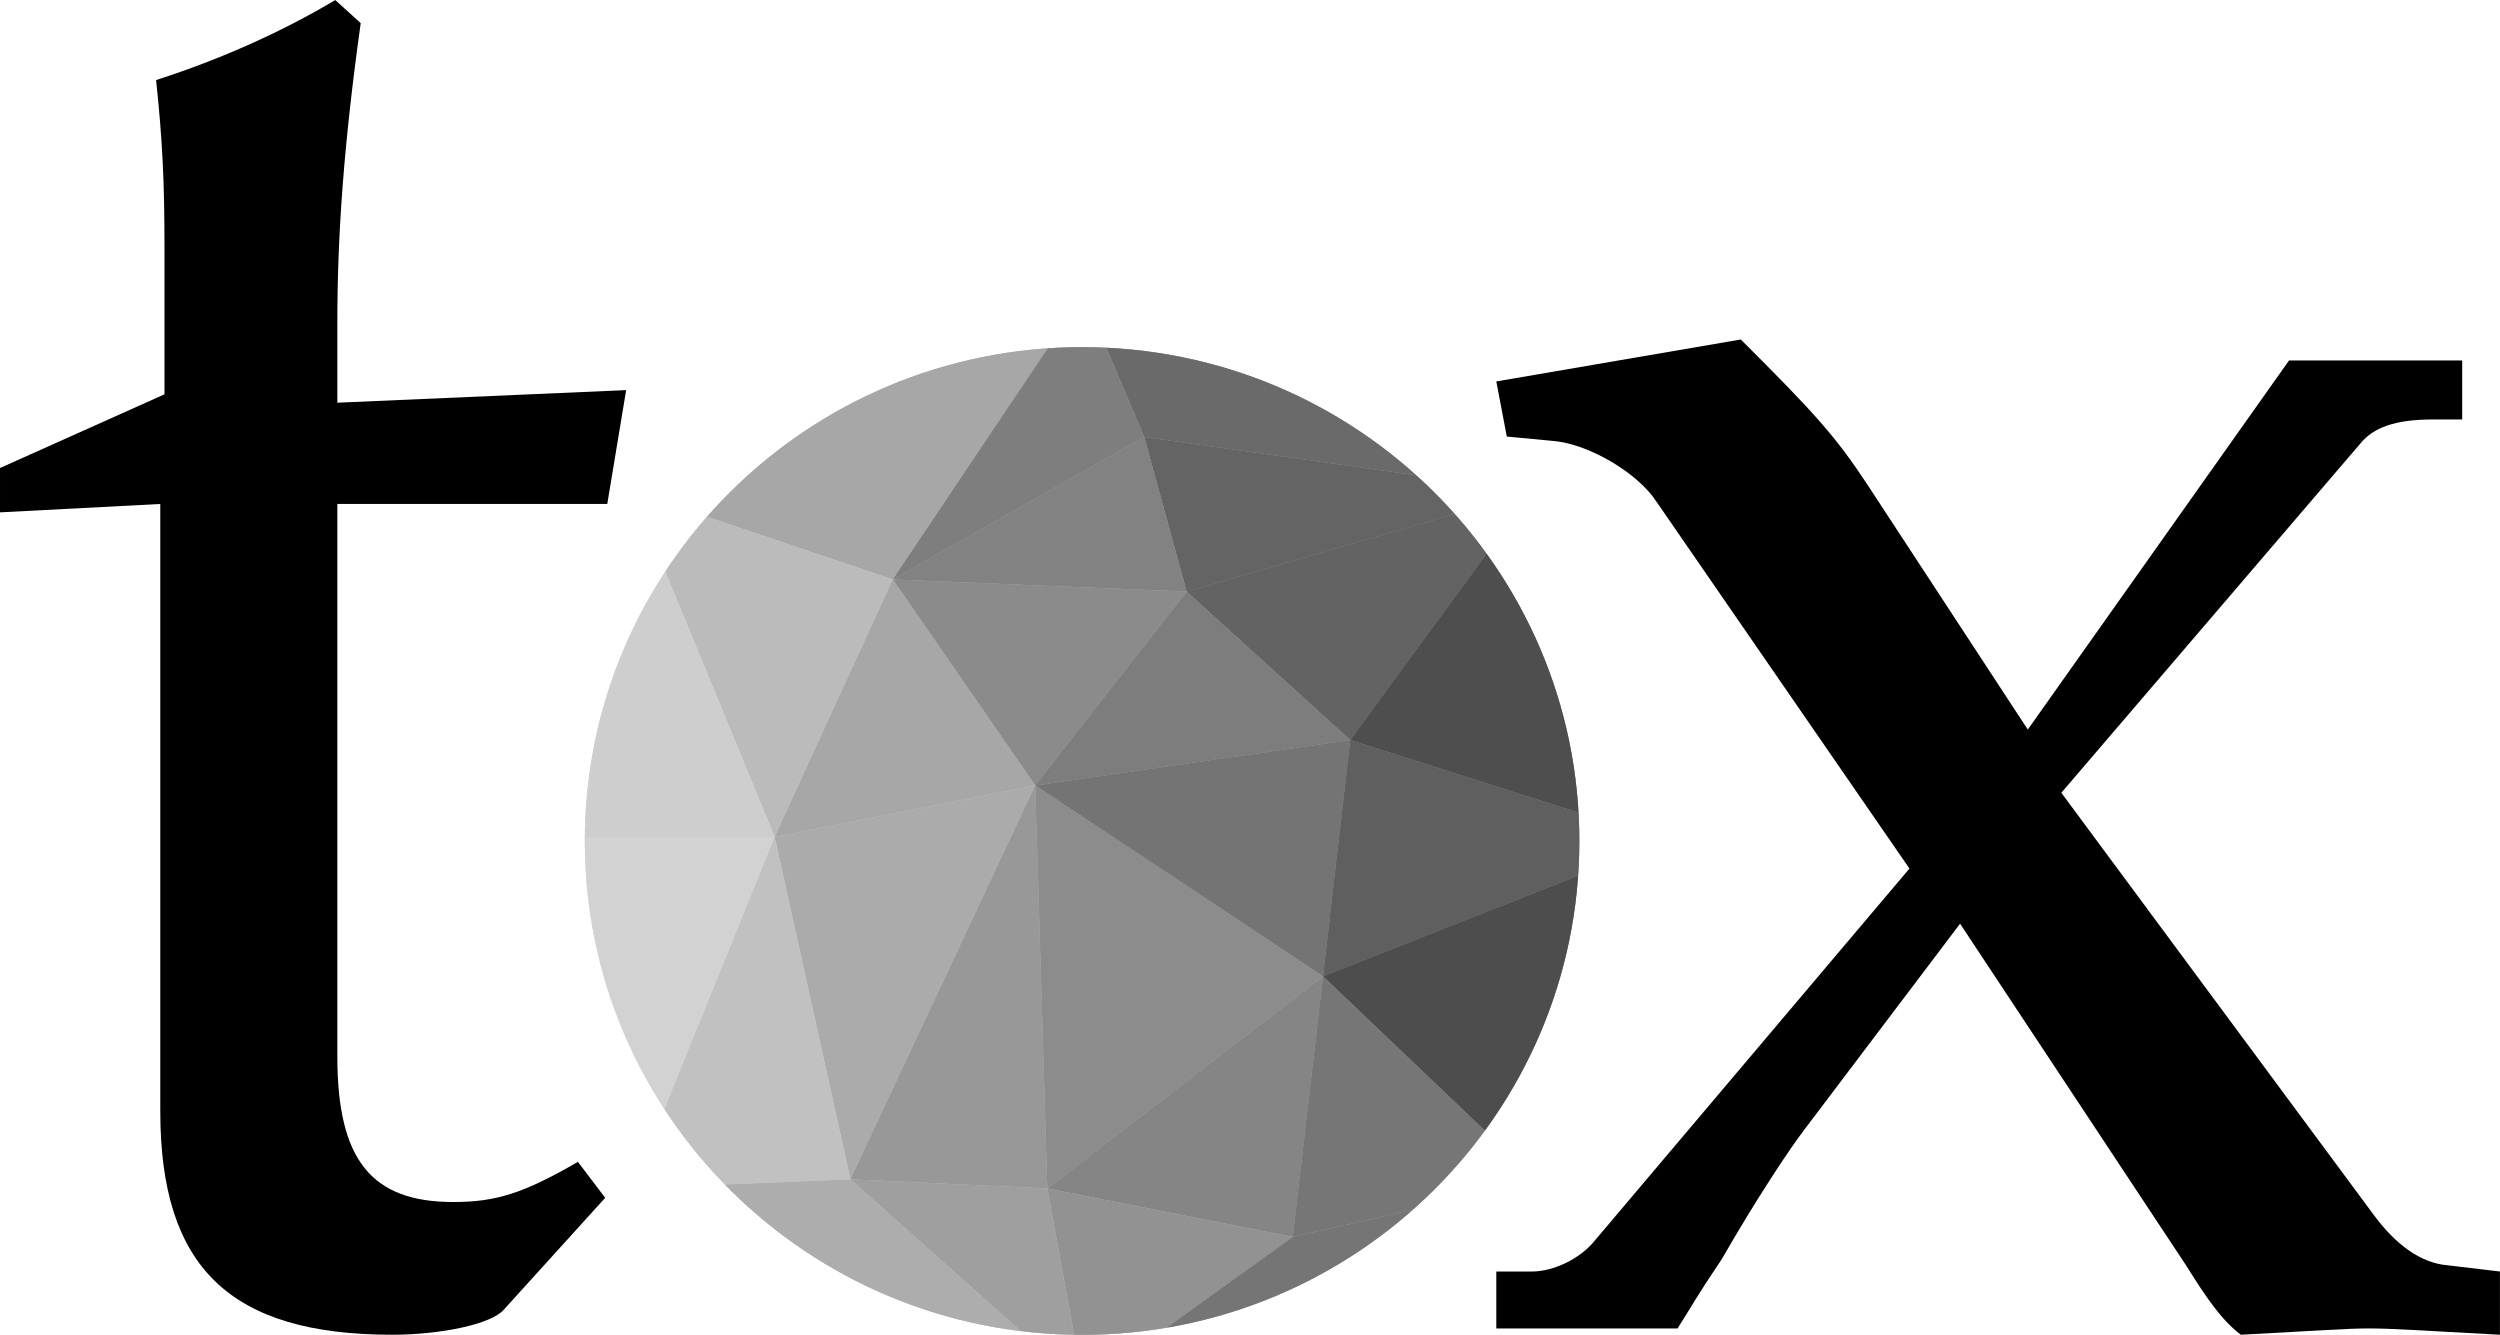
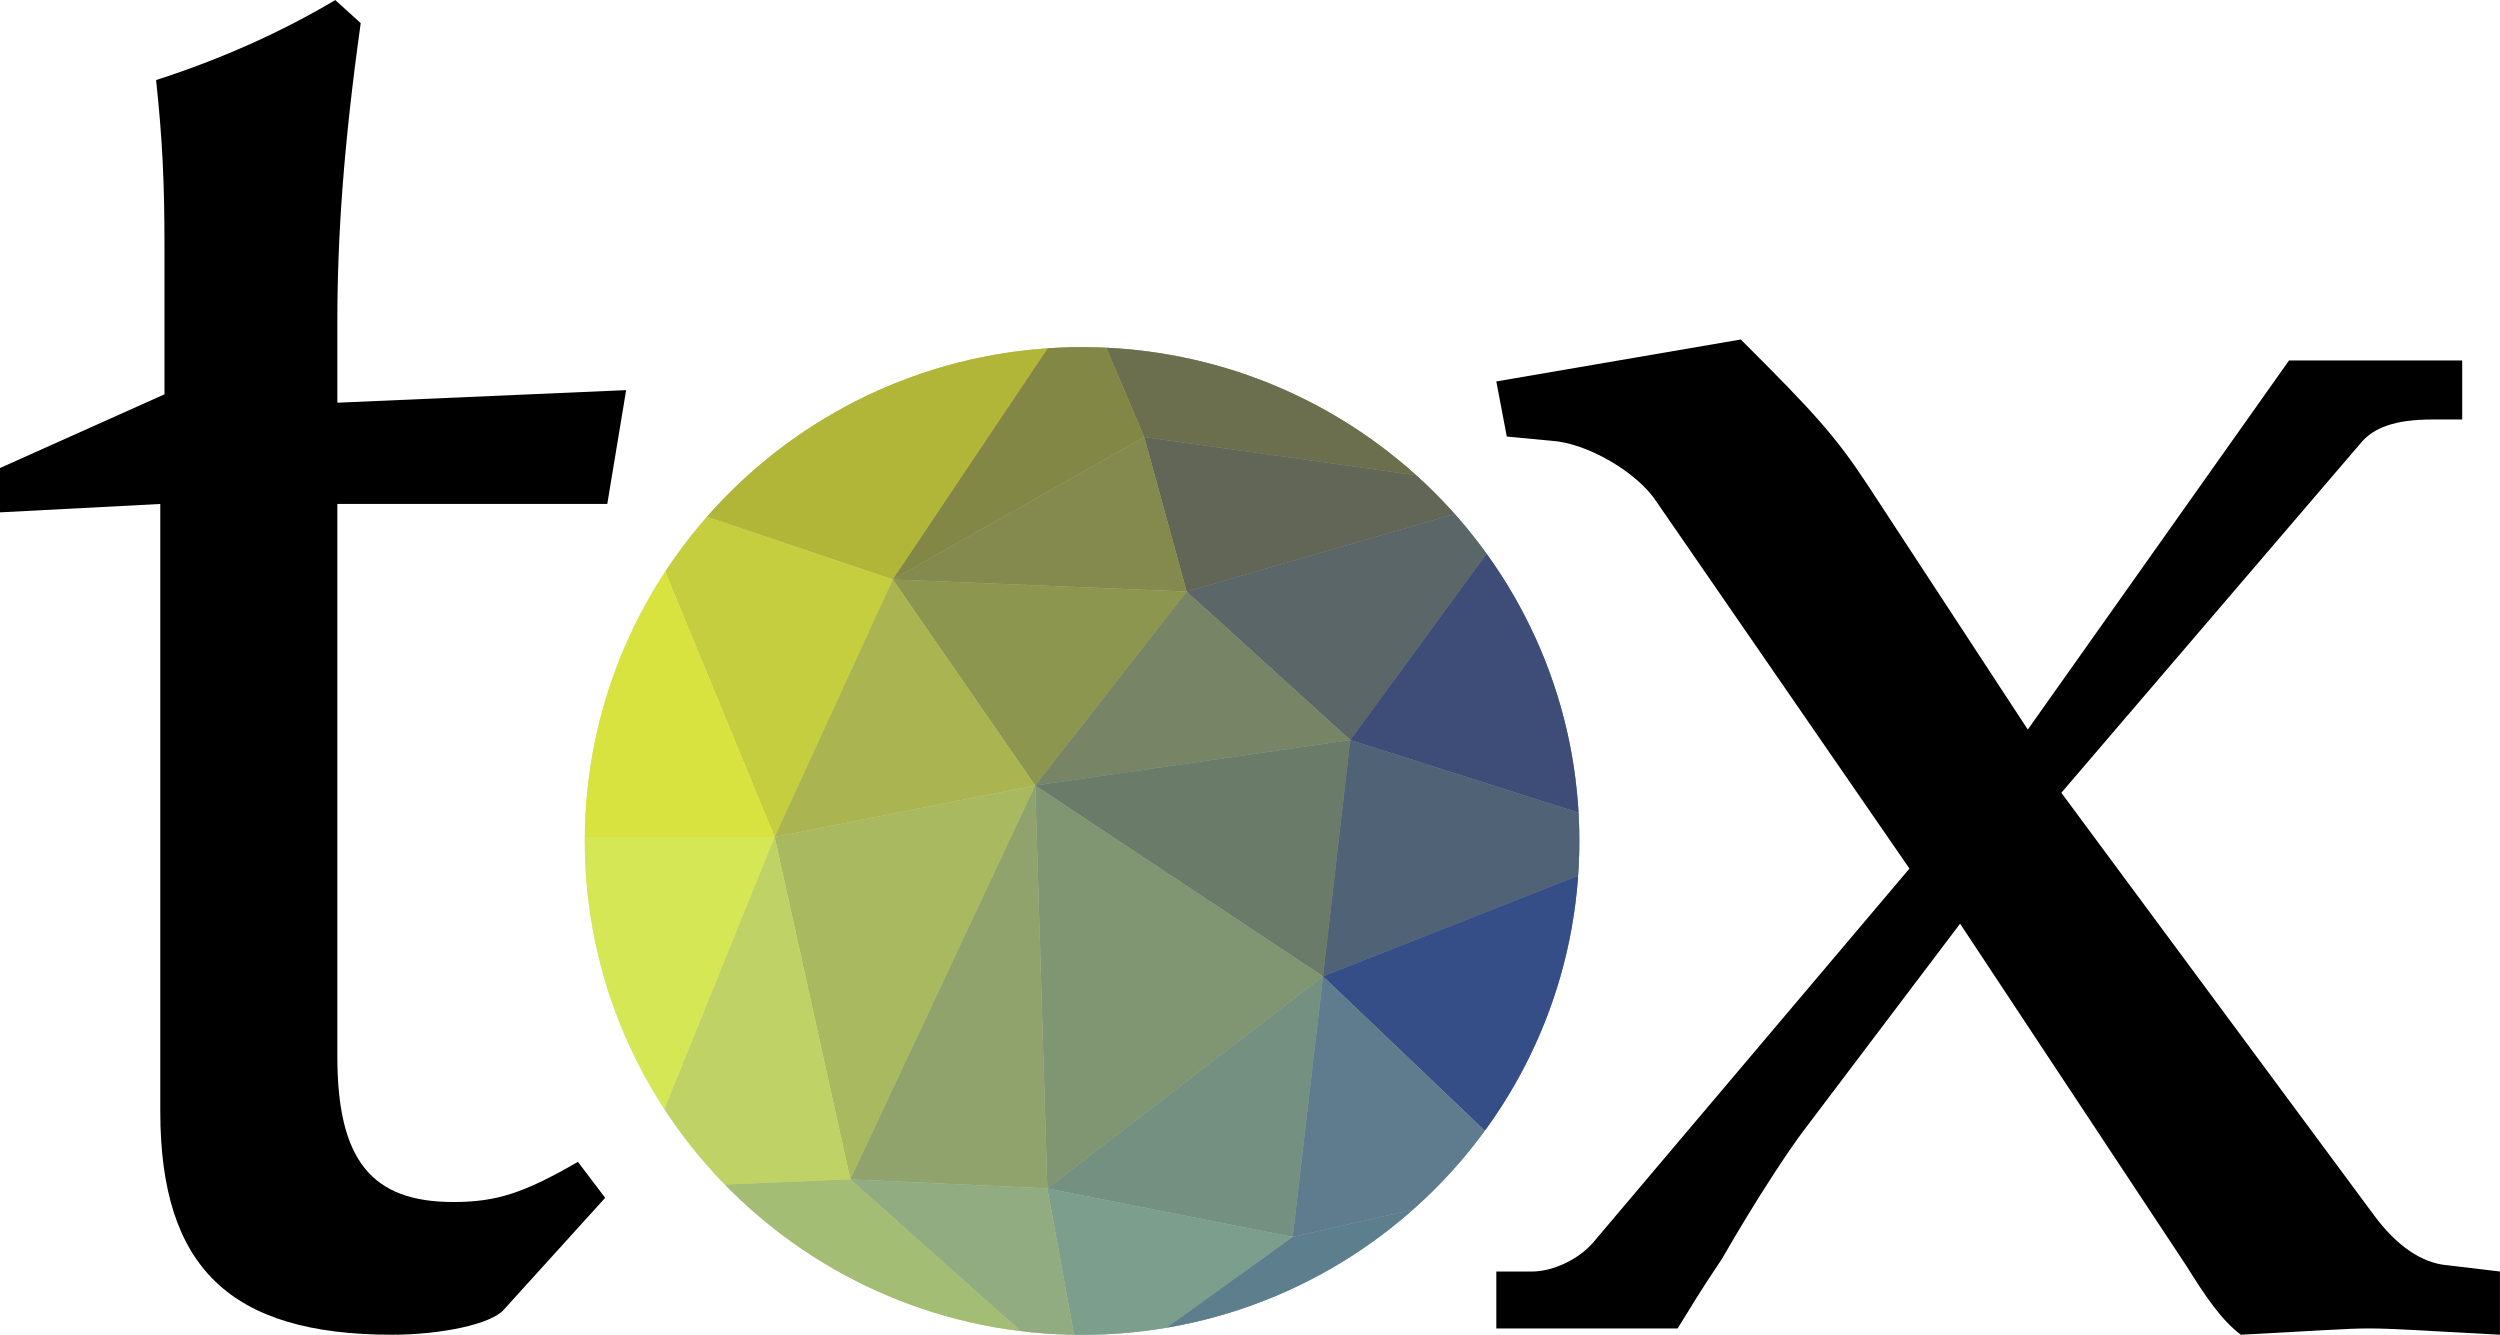
<svg xmlns="http://www.w3.org/2000/svg" xmlns:xlink="http://www.w3.org/1999/xlink" width="130.386mm" height="69.618mm" viewBox="0 0 130.386 69.618" version="1.1" id="svg8" style="enable-background:new">
  <defs id="defs2">
+     <style>
+     .backgroundImageFilterWithLuminocityMode {
+       filter: url(.#backgroundImageFilterWithLuminocityModeBlend);
+     }
+     </style>
    <linearGradient id="linearGradient6236">
      <stop id="stop6232" offset="0" style="stop-color:#ffff00;stop-opacity:1;" />
      <stop id="stop6234" offset="1" style="stop-color:#ffff00;stop-opacity:0;" />
    </linearGradient>
    <meshgradient gradientTransform="translate(-164.4221,-271.4246)" id="meshgradient818" gradientUnits="userSpaceOnUse" x="-65.352" y="100.944">
      <meshrow id="meshrow820">
        <meshpatch id="meshpatch822">
          <stop path="c 35.366,0  70.732,0  106.098,0" style="stop-color:#ffff00;stop-opacity:1" id="stop824" />
          <stop path="c 0,33.073  0,66.146  0,99.219" style="stop-color:#101070;stop-opacity:1" id="stop826" />
          <stop path="c -35.366,0  -70.732,0  -106.098,0" style="stop-color:#295aab;stop-opacity:1" id="stop828" />
          <stop path="c 0,-33.073  0,-66.146  0,-99.219" style="stop-color:#e5ff80;stop-opacity:1" id="stop830" />
        </meshpatch>
      </meshrow>
    </meshgradient>
    <clipPath id="clipPath1762" clipPathUnits="userSpaceOnUse">
      <ellipse ry="43.127" rx="43.427" cy="151.633" cx="-24.598" id="ellipse1764" style="opacity:0.244;fill:#1144a7;fill-opacity:1;stroke:none;stroke-width:0.265;stroke-miterlimit:4;stroke-dasharray:0, 0.265, 0.53, 0.795, 1.06, 1.325, 1.59, 1.855, 2.12, 2.385, 2.65, 2.915, 3.18, 3.445, 3.71;stroke-dashoffset:0;stroke-opacity:1" />
    </clipPath>
-     <filter id="filter2753" style="color-interpolation-filters:sRGB">
+     <filter id="backgroundImageFilterWithLuminocityModeBlend" style="color-interpolation-filters:sRGB">
      <feBlend id="feBlend2755" in2="BackgroundImage" mode="luminosity" />
    </filter>
    <linearGradient gradientUnits="userSpaceOnUse" y2="-8.8817842e-16" x2="8.416" y1="-8.8817842e-16" x1="-8.416" id="linearGradient6252" xlink:href="#linearGradient6236" />
  </defs>
  <g transform="translate(164.4221,271.4246)" id="layer1" style="display:none;opacity:1">
    <path style="opacity:1;fill:url(#meshgradient818);fill-opacity:1;stroke:none;stroke-width:0.265;stroke-miterlimit:4;stroke-dasharray:0, 0.265, 0.53, 0.795, 1.06, 1.325, 1.59, 1.855, 2.12, 2.385, 2.65, 2.915, 3.18, 3.445, 3.71;stroke-dashoffset:0;stroke-opacity:1" d="m 40.746,150.553 a 53.049,49.609 0 0 1 -53.049,49.609 53.049,49.609 0 0 1 -53.049,-49.609 53.049,49.609 0 0 1 53.049,-49.609 53.049,49.609 0 0 1 53.049,49.609 z" id="path815" />
  </g>
-   <g transform="translate(164.4221,271.4246)" style="display:inline;filter:url(#filter2753)" id="layer2">
+   <g transform="translate(164.4221,271.4246)" style="display: inline" id="layer2" class="backgroundImageFilterWithLuminocityMode">
    <g style="opacity:1;stroke-width:1.674" clip-path="url(#clipPath1762)" transform="matrix(0.5972171,0,0,0.5972171,-93.29697,-318.1209)" id="g1744">
      <g id="g1445" transform="translate(-12.43542,1.058333)" style="opacity:0.824;stroke-width:1.674">
        <path id="path1064" style="fill:#676b48;fill-opacity:0.963;stroke:none;stroke-width:0.443;stroke-linecap:round;stroke-linejoin:round" d="M -6.731,115.299 27.136,120.062 -12.022,102.864 Z" />
        <path id="path1066" style="fill:#aeb332;fill-opacity:0.958;stroke:none;stroke-width:0.443;stroke-linecap:round;stroke-linejoin:round" d="m -51.445,120.062 22.754,7.673 16.669,-24.871 z" />
        <path id="path1068" style="fill:#7f833e;fill-opacity:0.965;stroke:none;stroke-width:0.443;stroke-linecap:round;stroke-linejoin:round" d="M -28.691,127.735 -6.731,115.299 -12.022,102.864 Z" />
        <path id="path1070" style="fill:#5c6351;fill-opacity:0.975;stroke:none;stroke-width:0.443;stroke-linecap:round;stroke-linejoin:round" d="m -3.026,128.793 30.163,-8.731 -33.867,-4.762 z" />
        <path id="path1072" style="fill:#808748;fill-opacity:0.965;stroke:none;stroke-width:0.443;stroke-linecap:round;stroke-linejoin:round" d="m -28.691,127.735 25.665,1.058 -3.704,-13.494 z" />
        <path id="path1074" style="fill:#556163;fill-opacity:0.964;stroke:none;stroke-width:0.443;stroke-linecap:round;stroke-linejoin:round" d="m 11.261,141.758 15.875,-21.696 -30.163,8.731 z" />
        <path id="path1076" style="fill:#89934a;fill-opacity:0.977;stroke:none;stroke-width:0.443;stroke-linecap:round;stroke-linejoin:round" d="M -16.256,145.726 -3.026,128.793 -28.691,127.735 Z" />
        <path id="path1078" style="fill:#c3cc39;fill-opacity:0.964;stroke:none;stroke-width:0.443;stroke-linecap:round;stroke-linejoin:round" d="m -51.445,120.062 12.435,30.163 10.319,-22.49 z" />
        <path id="path1080" style="fill:#384875;fill-opacity:0.962;stroke:none;stroke-width:0.443;stroke-linecap:round;stroke-linejoin:round" d="M 11.261,141.758 38.894,150.553 27.136,120.062 Z" />
        <path id="path1082" style="fill:#a7b44c;fill-opacity:0.962;stroke:none;stroke-width:0.443;stroke-linecap:round;stroke-linejoin:round" d="m -39.01,150.224 22.754,-4.498 -12.435,-17.992 z" />
        <path id="path1084" style="fill:#d8e33a;fill-opacity:0.961;stroke:none;stroke-width:0.443;stroke-linecap:round;stroke-linejoin:round" d="m -63.219,150.224 h 24.21 l -12.435,-30.163 z" />
        <path id="path1086" style="fill:#738261;fill-opacity:0.961;stroke:none;stroke-width:0.443;stroke-linecap:round;stroke-linejoin:round" d="M -16.256,145.726 11.261,141.758 -3.026,128.793 Z" />
        <path id="path1088" style="fill:#667867;fill-opacity:0.974;stroke:none;stroke-width:0.443;stroke-linecap:round;stroke-linejoin:round" d="M -16.256,145.726 8.88,162.395 11.261,141.758 Z" />
        <path id="path1090" style="fill:#4a5e72;fill-opacity:0.973;stroke:none;stroke-width:0.443;stroke-linecap:round;stroke-linejoin:round" d="M 8.88,162.395 38.894,150.553 11.261,141.758 Z" />
        <path id="path1092" style="fill:#304a83;fill-opacity:0.966;stroke:none;stroke-width:0.443;stroke-linecap:round;stroke-linejoin:round" d="m 8.88,162.395 18.769,17.898 11.245,-29.74 z" />
        <path id="path1094" style="fill:#d7e750;fill-opacity:0.961;stroke:none;stroke-width:0.443;stroke-linecap:round;stroke-linejoin:round" d="m -51.445,180.916 12.435,-30.692 h -24.21 z" />
        <path id="path1096" style="fill:#7d936e;fill-opacity:0.964;stroke:none;stroke-width:0.443;stroke-linecap:round;stroke-linejoin:round" d="M -15.197,180.916 8.88,162.395 -16.256,145.726 Z" />
        <path id="path1098" style="fill:#a6b75a;fill-opacity:0.964;stroke:none;stroke-width:0.443;stroke-linecap:round;stroke-linejoin:round" d="m -32.395,180.122 16.14,-34.396 -22.754,4.498 z" />
        <path id="path1100" style="fill:#8ca168;fill-opacity:0.97;stroke:none;stroke-width:0.443;stroke-linecap:round;stroke-linejoin:round" d="m -32.395,180.122 17.198,0.794 -1.058,-35.19 z" />
        <path id="path1102" style="fill:#bed261;fill-opacity:0.962;stroke:none;stroke-width:0.443;stroke-linecap:round;stroke-linejoin:round" d="m -51.445,180.916 19.05,-0.794 -6.615,-29.898 z" />
        <path id="path1104" style="fill:#708c7d;fill-opacity:0.969;stroke:none;stroke-width:0.443;stroke-linecap:round;stroke-linejoin:round" d="M -15.197,180.916 6.234,185.149 8.88,162.395 Z" />
        <path id="path1106" style="fill:#5a7a8b;fill-opacity:0.961;stroke:none;stroke-width:0.443;stroke-linecap:round;stroke-linejoin:round" d="M 6.234,185.149 27.649,180.293 8.88,162.395 Z" />
        <path id="path1108" style="fill:#789a8a;fill-opacity:0.964;stroke:none;stroke-width:0.443;stroke-linecap:round;stroke-linejoin:round" d="M -12.022,198.285 6.234,185.149 -15.197,180.916 Z" />
        <path id="path1110" style="fill:#8daa7d;fill-opacity:0.963;stroke:none;stroke-width:0.443;stroke-linecap:round;stroke-linejoin:round" d="m -32.395,180.122 20.373,18.163 -3.175,-17.369 z" />
        <path id="path1112" style="fill:#a1ba70;fill-opacity:0.967;stroke:none;stroke-width:0.443;stroke-linecap:round;stroke-linejoin:round" d="m -51.445,180.916 39.423,17.369 -20.373,-18.163 z" />
        <path id="path1114" style="fill:#587a88;fill-opacity:0.956;stroke:none;stroke-width:0.443;stroke-linecap:round;stroke-linejoin:round" d="M -12.022,198.285 27.649,180.293 6.234,185.149 Z" />
      </g>
      <g style="opacity:0.824;stroke-width:1.674" transform="translate(-12.43542,1.058333)" id="g1607">
        <path d="M -6.731,115.299 27.136,120.062 -12.022,102.864 Z" style="fill:#676b48;fill-opacity:0.963;stroke:none;stroke-width:0.443;stroke-linecap:round;stroke-linejoin:round" id="path1555" />
        <path d="m -51.445,120.062 22.754,7.673 16.669,-24.871 z" style="fill:#aeb332;fill-opacity:0.958;stroke:none;stroke-width:0.443;stroke-linecap:round;stroke-linejoin:round" id="path1557" />
        <path d="M -28.691,127.735 -6.731,115.299 -12.022,102.864 Z" style="fill:#7f833e;fill-opacity:0.965;stroke:none;stroke-width:0.443;stroke-linecap:round;stroke-linejoin:round" id="path1559" />
        <path d="m -3.026,128.793 30.163,-8.731 -33.867,-4.762 z" style="fill:#5c6351;fill-opacity:0.975;stroke:none;stroke-width:0.443;stroke-linecap:round;stroke-linejoin:round" id="path1561" />
        <path d="m -28.691,127.735 25.665,1.058 -3.704,-13.494 z" style="fill:#808748;fill-opacity:0.965;stroke:none;stroke-width:0.443;stroke-linecap:round;stroke-linejoin:round" id="path1563" />
        <path d="m 11.261,141.758 15.875,-21.696 -30.163,8.731 z" style="fill:#556163;fill-opacity:0.964;stroke:none;stroke-width:0.443;stroke-linecap:round;stroke-linejoin:round" id="path1565" />
        <path d="M -16.256,145.726 -3.026,128.793 -28.691,127.735 Z" style="fill:#89934a;fill-opacity:0.977;stroke:none;stroke-width:0.443;stroke-linecap:round;stroke-linejoin:round" id="path1567" />
        <path d="m -51.445,120.062 12.435,30.163 10.319,-22.49 z" style="fill:#c3cc39;fill-opacity:0.964;stroke:none;stroke-width:0.443;stroke-linecap:round;stroke-linejoin:round" id="path1569" />
        <path d="M 11.261,141.758 38.894,150.553 27.136,120.062 Z" style="fill:#384875;fill-opacity:0.962;stroke:none;stroke-width:0.443;stroke-linecap:round;stroke-linejoin:round" id="path1571" />
        <path d="m -39.01,150.224 22.754,-4.498 -12.435,-17.992 z" style="fill:#a7b44c;fill-opacity:0.962;stroke:none;stroke-width:0.443;stroke-linecap:round;stroke-linejoin:round" id="path1573" />
        <path d="m -63.219,150.224 h 24.21 l -12.435,-30.163 z" style="fill:#d8e33a;fill-opacity:0.961;stroke:none;stroke-width:0.443;stroke-linecap:round;stroke-linejoin:round" id="path1575" />
        <path d="M -16.256,145.726 11.261,141.758 -3.026,128.793 Z" style="fill:#738261;fill-opacity:0.961;stroke:none;stroke-width:0.443;stroke-linecap:round;stroke-linejoin:round" id="path1577" />
        <path d="M -16.256,145.726 8.88,162.395 11.261,141.758 Z" style="fill:#667867;fill-opacity:0.974;stroke:none;stroke-width:0.443;stroke-linecap:round;stroke-linejoin:round" id="path1579" />
        <path d="M 8.88,162.395 38.894,150.553 11.261,141.758 Z" style="fill:#4a5e72;fill-opacity:0.973;stroke:none;stroke-width:0.443;stroke-linecap:round;stroke-linejoin:round" id="path1581" />
        <path d="m 8.88,162.395 18.769,17.898 11.245,-29.74 z" style="fill:#304a83;fill-opacity:0.966;stroke:none;stroke-width:0.443;stroke-linecap:round;stroke-linejoin:round" id="path1583" />
        <path d="m -51.445,180.916 12.435,-30.692 h -24.21 z" style="fill:#d7e750;fill-opacity:0.961;stroke:none;stroke-width:0.443;stroke-linecap:round;stroke-linejoin:round" id="path1585" />
        <path d="M -15.197,180.916 8.88,162.395 -16.256,145.726 Z" style="fill:#7d936e;fill-opacity:0.964;stroke:none;stroke-width:0.443;stroke-linecap:round;stroke-linejoin:round" id="path1587" />
        <path d="m -32.395,180.122 16.14,-34.396 -22.754,4.498 z" style="fill:#a6b75a;fill-opacity:0.964;stroke:none;stroke-width:0.443;stroke-linecap:round;stroke-linejoin:round" id="path1589" />
        <path d="m -32.395,180.122 17.198,0.794 -1.058,-35.19 z" style="fill:#8ca168;fill-opacity:0.97;stroke:none;stroke-width:0.443;stroke-linecap:round;stroke-linejoin:round" id="path1591" />
        <path d="m -51.445,180.916 19.05,-0.794 -6.615,-29.898 z" style="fill:#bed261;fill-opacity:0.962;stroke:none;stroke-width:0.443;stroke-linecap:round;stroke-linejoin:round" id="path1593" />
        <path d="M -15.197,180.916 6.234,185.149 8.88,162.395 Z" style="fill:#708c7d;fill-opacity:0.969;stroke:none;stroke-width:0.443;stroke-linecap:round;stroke-linejoin:round" id="path1595" />
        <path d="M 6.234,185.149 27.649,180.293 8.88,162.395 Z" style="fill:#5a7a8b;fill-opacity:0.961;stroke:none;stroke-width:0.443;stroke-linecap:round;stroke-linejoin:round" id="path1597" />
        <path d="M -12.022,198.285 6.234,185.149 -15.197,180.916 Z" style="fill:#789a8a;fill-opacity:0.964;stroke:none;stroke-width:0.443;stroke-linecap:round;stroke-linejoin:round" id="path1599" />
        <path d="m -32.395,180.122 20.373,18.163 -3.175,-17.369 z" style="fill:#8daa7d;fill-opacity:0.963;stroke:none;stroke-width:0.443;stroke-linecap:round;stroke-linejoin:round" id="path1601" />
        <path d="m -51.445,180.916 39.423,17.369 -20.373,-18.163 z" style="fill:#a1ba70;fill-opacity:0.967;stroke:none;stroke-width:0.443;stroke-linecap:round;stroke-linejoin:round" id="path1603" />
        <path d="M -12.022,198.285 27.649,180.293 6.234,185.149 Z" style="fill:#587a88;fill-opacity:0.956;stroke:none;stroke-width:0.443;stroke-linecap:round;stroke-linejoin:round" id="path1605" />
      </g>
      <g id="g1661" transform="translate(-12.43542,1.058333)" style="opacity:0.244;stroke-width:1.674">
        <path id="path1609" style="fill:#676b48;fill-opacity:0.963;stroke:none;stroke-width:0.443;stroke-linecap:round;stroke-linejoin:round" d="M -6.731,115.299 27.136,120.062 -12.022,102.864 Z" />
        <path id="path1611" style="fill:#aeb332;fill-opacity:0.958;stroke:none;stroke-width:0.443;stroke-linecap:round;stroke-linejoin:round" d="m -51.445,120.062 22.754,7.673 16.669,-24.871 z" />
        <path id="path1613" style="fill:#7f833e;fill-opacity:0.965;stroke:none;stroke-width:0.443;stroke-linecap:round;stroke-linejoin:round" d="M -28.691,127.735 -6.731,115.299 -12.022,102.864 Z" />
        <path id="path1615" style="fill:#5c6351;fill-opacity:0.975;stroke:none;stroke-width:0.443;stroke-linecap:round;stroke-linejoin:round" d="m -3.026,128.793 30.163,-8.731 -33.867,-4.762 z" />
        <path id="path1617" style="fill:#808748;fill-opacity:0.965;stroke:none;stroke-width:0.443;stroke-linecap:round;stroke-linejoin:round" d="m -28.691,127.735 25.665,1.058 -3.704,-13.494 z" />
        <path id="path1619" style="fill:#556163;fill-opacity:0.964;stroke:none;stroke-width:0.443;stroke-linecap:round;stroke-linejoin:round" d="m 11.261,141.758 15.875,-21.696 -30.163,8.731 z" />
        <path id="path1621" style="fill:#89934a;fill-opacity:0.977;stroke:none;stroke-width:0.443;stroke-linecap:round;stroke-linejoin:round" d="M -16.256,145.726 -3.026,128.793 -28.691,127.735 Z" />
        <path id="path1623" style="fill:#c3cc39;fill-opacity:0.964;stroke:none;stroke-width:0.443;stroke-linecap:round;stroke-linejoin:round" d="m -51.445,120.062 12.435,30.163 10.319,-22.49 z" />
        <path id="path1625" style="fill:#384875;fill-opacity:0.962;stroke:none;stroke-width:0.443;stroke-linecap:round;stroke-linejoin:round" d="M 11.261,141.758 38.894,150.553 27.136,120.062 Z" />
        <path id="path1627" style="fill:#a7b44c;fill-opacity:0.962;stroke:none;stroke-width:0.443;stroke-linecap:round;stroke-linejoin:round" d="m -39.01,150.224 22.754,-4.498 -12.435,-17.992 z" />
        <path id="path1629" style="fill:#d8e33a;fill-opacity:0.961;stroke:none;stroke-width:0.443;stroke-linecap:round;stroke-linejoin:round" d="m -63.219,150.224 h 24.21 l -12.435,-30.163 z" />
        <path id="path1631" style="fill:#738261;fill-opacity:0.961;stroke:none;stroke-width:0.443;stroke-linecap:round;stroke-linejoin:round" d="M -16.256,145.726 11.261,141.758 -3.026,128.793 Z" />
        <path id="path1633" style="fill:#667867;fill-opacity:0.974;stroke:none;stroke-width:0.443;stroke-linecap:round;stroke-linejoin:round" d="M -16.256,145.726 8.88,162.395 11.261,141.758 Z" />
        <path id="path1635" style="fill:#4a5e72;fill-opacity:0.973;stroke:none;stroke-width:0.443;stroke-linecap:round;stroke-linejoin:round" d="M 8.88,162.395 38.894,150.553 11.261,141.758 Z" />
        <path id="path1637" style="fill:#304a83;fill-opacity:0.966;stroke:none;stroke-width:0.443;stroke-linecap:round;stroke-linejoin:round" d="m 8.88,162.395 18.769,17.898 11.245,-29.74 z" />
        <path id="path1639" style="fill:#d7e750;fill-opacity:0.961;stroke:none;stroke-width:0.443;stroke-linecap:round;stroke-linejoin:round" d="m -51.445,180.916 12.435,-30.692 h -24.21 z" />
        <path id="path1641" style="fill:#7d936e;fill-opacity:0.964;stroke:none;stroke-width:0.443;stroke-linecap:round;stroke-linejoin:round" d="M -15.197,180.916 8.88,162.395 -16.256,145.726 Z" />
        <path id="path1643" style="fill:#a6b75a;fill-opacity:0.964;stroke:none;stroke-width:0.443;stroke-linecap:round;stroke-linejoin:round" d="m -32.395,180.122 16.14,-34.396 -22.754,4.498 z" />
        <path id="path1645" style="fill:#8ca168;fill-opacity:0.97;stroke:none;stroke-width:0.443;stroke-linecap:round;stroke-linejoin:round" d="m -32.395,180.122 17.198,0.794 -1.058,-35.19 z" />
        <path id="path1647" style="fill:#bed261;fill-opacity:0.962;stroke:none;stroke-width:0.443;stroke-linecap:round;stroke-linejoin:round" d="m -51.445,180.916 19.05,-0.794 -6.615,-29.898 z" />
        <path id="path1649" style="fill:#708c7d;fill-opacity:0.969;stroke:none;stroke-width:0.443;stroke-linecap:round;stroke-linejoin:round" d="M -15.197,180.916 6.234,185.149 8.88,162.395 Z" />
        <path id="path1651" style="fill:#5a7a8b;fill-opacity:0.961;stroke:none;stroke-width:0.443;stroke-linecap:round;stroke-linejoin:round" d="M 6.234,185.149 27.649,180.293 8.88,162.395 Z" />
        <path id="path1653" style="fill:#789a8a;fill-opacity:0.964;stroke:none;stroke-width:0.443;stroke-linecap:round;stroke-linejoin:round" d="M -12.022,198.285 6.234,185.149 -15.197,180.916 Z" />
        <path id="path1655" style="fill:#8daa7d;fill-opacity:0.963;stroke:none;stroke-width:0.443;stroke-linecap:round;stroke-linejoin:round" d="m -32.395,180.122 20.373,18.163 -3.175,-17.369 z" />
        <path id="path1657" style="fill:#a1ba70;fill-opacity:0.967;stroke:none;stroke-width:0.443;stroke-linecap:round;stroke-linejoin:round" d="m -51.445,180.916 39.423,17.369 -20.373,-18.163 z" />
        <path id="path1659" style="fill:#587a88;fill-opacity:0.956;stroke:none;stroke-width:0.443;stroke-linecap:round;stroke-linejoin:round" d="M -12.022,198.285 27.649,180.293 6.234,185.149 Z" />
      </g>
    </g>
    <text id="text1075" y="-203.127" x="-166.842" style="font-style:normal;font-variant:normal;font-weight:normal;font-stretch:normal;font-size:122.2px;line-height:1.25;font-family:monospace;-inkscape-font-specification:monospace;letter-spacing:0px;word-spacing:0px;opacity:1;fill:#000000;fill-opacity:1;stroke:none;stroke-width:0.577" xml:space="preserve">
      <tspan style="stroke-width:0.577" id="tspan1073" y="-203.127" x="-166.842">
        <tspan id="tspan1071" style="font-style:normal;font-variant:normal;font-weight:normal;font-stretch:normal;font-size:109.98px;line-height:0.25;font-family:'URW Palladio L';-inkscape-font-specification:'URW Palladio L';stroke-width:0.577" y="-203.127" x="-166.842">t</tspan>
      </tspan>
    </text>
    <text id="text1081" y="-202.137" x="-88.587" style="font-style:normal;font-variant:normal;font-weight:normal;font-stretch:normal;font-size:122.2px;line-height:1.25;font-family:monospace;-inkscape-font-specification:monospace;letter-spacing:0px;word-spacing:0px;opacity:1;fill:#000000;fill-opacity:1;stroke:none;stroke-width:0.577" xml:space="preserve">
      <tspan style="stroke-width:0.577" id="tspan1079" y="-202.137" x="-88.587">
        <tspan id="tspan1077" style="font-style:normal;font-variant:normal;font-weight:normal;font-stretch:normal;font-size:109.98px;font-family:'URW Palladio L';-inkscape-font-specification:'URW Palladio L';stroke-width:0.577" y="-202.137" x="-88.587">x</tspan>
      </tspan>
    </text>
  </g>
</svg>
